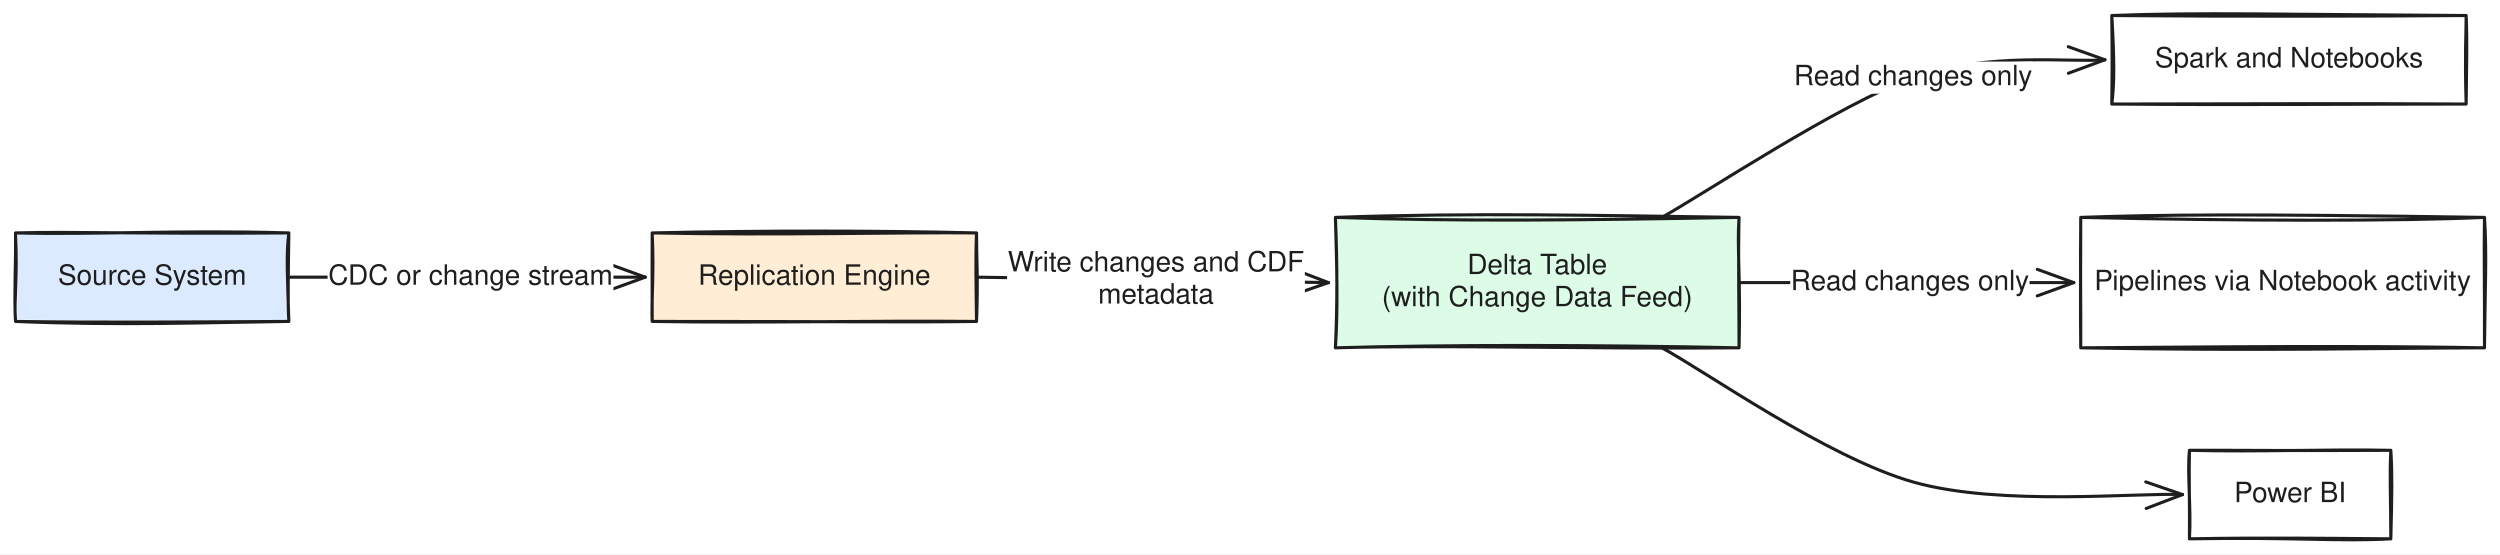
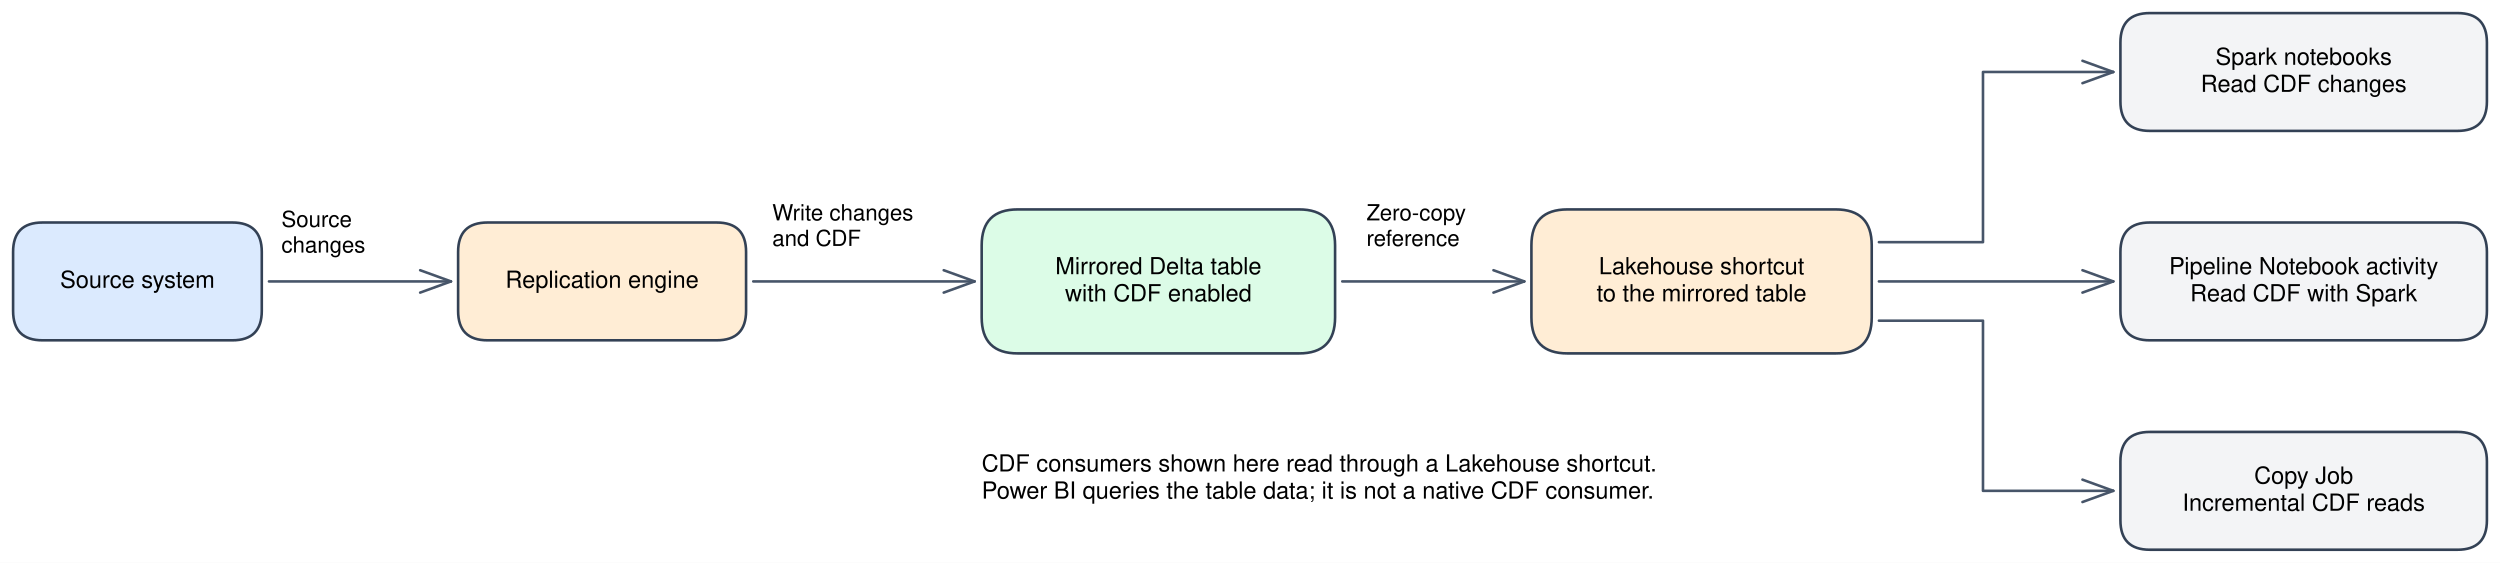
- <svg xmlns="http://www.w3.org/2000/svg" version="1.1" viewBox="0 0 1610 357" width="1610" height="357">
+ <svg xmlns="http://www.w3.org/2000/svg" version="1.1" viewBox="0 0 1910 430" width="1910" height="430">
  <defs>
    <style class="style-fonts">
      </style>
  </defs>
-   <rect x="0" y="0" width="1610" height="357" fill="#ffffff" />
-   <g stroke-linecap="round" transform="translate(10 150) rotate(0 88.00781 28.5)">
-     <path d="M1.59 0.67 L176.59 -0.65 L175.56 57.28 L1.14 55.81" stroke="none" stroke-width="0" fill="#dbeafe" />
-     <path d="M0 0 C50.85 1.32, 104.65 -2.06, 176.02 0 M0 0 C38.04 -1.02, 74.29 0.76, 176.02 0 M176.02 0 C174.14 14.45, 175.21 29.57, 176.02 57 M176.02 0 C175.72 22.25, 175.21 45.99, 176.02 57 M176.02 57 C122.62 57.67, 67.02 59.81, 0 57 M176.02 57 C116.12 57.32, 55.99 57.82, 0 57 M0 57 C-1.13 42.38, 1.42 30.08, 0 0 M0 57 C-1.04 39.16, 0.29 21.55, 0 0" stroke="#1e1e1e" stroke-width="2" fill="none" />
+   <rect x="0" y="0" width="1910" height="430" fill="#ffffff" />
+   <g stroke-linecap="round" transform="translate(10 170) rotate(0 95 45)">
+     <path d="M22.5 0 C76.06 0, 129.63 0, 167.5 0 C182.5 0, 190 7.5, 190 22.5 C190 33.87, 190 45.24, 190 67.5 C190 82.5, 182.5 90, 167.5 90 C110.62 90, 53.74 90, 22.5 90 C7.5 90, 0 82.5, 0 67.5 C0 58.35, 0 49.2, 0 22.5 C0 7.5, 7.5 0, 22.5 0" stroke="none" stroke-width="0" fill="#dbeafe" />
+     <path d="M22.5 0 C67.88 0, 113.27 0, 167.5 0 M22.5 0 C69.07 0, 115.65 0, 167.5 0 M167.5 0 C182.5 0, 190 7.5, 190 22.5 M167.5 0 C182.5 0, 190 7.5, 190 22.5 M190 22.5 C190 32.59, 190 42.69, 190 67.5 M190 22.5 C190 38.14, 190 53.77, 190 67.5 M190 67.5 C190 82.5, 182.5 90, 167.5 90 M190 67.5 C190 82.5, 182.5 90, 167.5 90 M167.5 90 C129.46 90, 91.42 90, 22.5 90 M167.5 90 C135.09 90, 102.69 90, 22.5 90 M22.5 90 C7.5 90, 0 82.5, 0 67.5 M22.5 90 C7.5 90, 0 82.5, 0 67.5 M0 67.5 C0 49.55, 0 31.6, 0 22.5 M0 67.5 C0 51.48, 0 35.45, 0 22.5 M0 22.5 C0 7.5, 7.5 0, 22.5 0 M0 22.5 C0 7.5, 7.5 0, 22.5 0" stroke="#334155" stroke-width="2" fill="none" />
  </g>
-   <g transform="translate(36.98535 168.15) rotate(0 61.02246 10.35)">
-     <text x="61.022" y="15.21" font-family="Helvetica, Segoe UI Emoji" font-size="18px" fill="#1e1e1e" text-anchor="middle" style="white-space: pre;" direction="ltr" dominant-baseline="alphabetic">Source System</text>
+   <g transform="translate(45.48047 204.65) rotate(0 59.51953 10.35)">
+     <text x="59.52" y="15.21" font-family="Helvetica, Segoe UI Emoji" font-size="18px" fill="#000000" text-anchor="middle" style="white-space: pre;" direction="ltr" dominant-baseline="alphabetic">Source system</text>
  </g>
-   <g stroke-linecap="round" transform="translate(420 150) rotate(0 104.4453 28.5)">
-     <path d="M0.67 0.57 L208.24 -0.46 L209.18 58.14 L-1.19 56.57" stroke="none" stroke-width="0" fill="#ffedd5" />
-     <path d="M0 0 C82.06 1.66, 159.43 -0.51, 208.89 0 M0 0 C71.88 -1.62, 146.21 -1.51, 208.89 0 M208.89 0 C208.2 15.2, 208.56 33.69, 208.89 57 M208.89 0 C208.79 14.08, 210 29.34, 208.89 57 M208.89 57 C137.74 56.35, 68.9 58.18, 0 57 M208.89 57 C166.01 57.64, 124.33 56.99, 0 57 M0 57 C-0.59 43.08, 1.32 26.96, 0 0 M0 57 C-0.15 35.94, 0.05 14.15, 0 0" stroke="#1e1e1e" stroke-width="2" fill="none" />
+   <g stroke-linecap="round" transform="translate(350 170) rotate(0 110 45)">
+     <path d="M22.5 0 C81.41 0, 140.32 0, 197.5 0 C212.5 0, 220 7.5, 220 22.5 C220 35.57, 220 48.65, 220 67.5 C220 82.5, 212.5 90, 197.5 90 C160.24 90, 122.98 90, 22.5 90 C7.5 90, 0 82.5, 0 67.5 C0 53.19, 0 38.89, 0 22.5 C0 7.5, 7.5 0, 22.5 0" stroke="none" stroke-width="0" fill="#ffedd5" />
+     <path d="M22.5 0 C70.49 0, 118.49 0, 197.5 0 M22.5 0 C78.2 0, 133.91 0, 197.5 0 M197.5 0 C212.5 0, 220 7.5, 220 22.5 M197.5 0 C212.5 0, 220 7.5, 220 22.5 M220 22.5 C220 33.76, 220 45.03, 220 67.5 M220 22.5 C220 34.31, 220 46.12, 220 67.5 M220 67.5 C220 82.5, 212.5 90, 197.5 90 M220 67.5 C220 82.5, 212.5 90, 197.5 90 M197.5 90 C129.86 90, 62.23 90, 22.5 90 M197.5 90 C132.53 90, 67.57 90, 22.5 90 M22.5 90 C7.5 90, 0 82.5, 0 67.5 M22.5 90 C7.5 90, 0 82.5, 0 67.5 M0 67.5 C0 55.17, 0 42.85, 0 22.5 M0 67.5 C0 54.21, 0 40.92, 0 22.5 M0 22.5 C0 7.5, 7.5 0, 22.5 0 M0 22.5 C0 7.5, 7.5 0, 22.5 0" stroke="#334155" stroke-width="2" fill="none" />
  </g>
-   <g transform="translate(449.3955 168.15) rotate(0 75.0498 10.35)">
-     <text x="75.05" y="15.21" font-family="Helvetica, Segoe UI Emoji" font-size="18px" fill="#1e1e1e" text-anchor="middle" style="white-space: pre;" direction="ltr" dominant-baseline="alphabetic">Replication Engine</text>
+   <g transform="translate(385.9478 204.65) rotate(0 74.05225 10.35)">
+     <text x="74.052" y="15.21" font-family="Helvetica, Segoe UI Emoji" font-size="18px" fill="#000000" text-anchor="middle" style="white-space: pre;" direction="ltr" dominant-baseline="alphabetic">Replication engine</text>
  </g>
-   <g stroke-linecap="round" transform="translate(860 140) rotate(0 129.9688 42)">
-     <path d="M0.57 -0.65 L259.48 0.28 L261.08 82.81 L-0.43 83.7" stroke="none" stroke-width="0" fill="#dcfce7" />
-     <path d="M0 0 C87.19 -3.16, 171.86 -1.21, 259.94 0 M0 0 C78.05 2.69, 156.63 1.89, 259.94 0 M259.94 0 C258.51 19.69, 261.11 38.41, 259.94 84 M259.94 0 C259.34 28.71, 259.96 55.93, 259.94 84 M259.94 84 C164.38 84.88, 71.46 81.95, 0 84 M259.94 84 C164.97 81.98, 69.24 81.97, 0 84 M0 84 C1.79 57.55, 0.81 29.74, 0 0 M0 84 C1.24 57.11, 1.27 30.21, 0 0" stroke="#1e1e1e" stroke-width="2" fill="none" />
+   <g stroke-linecap="round" transform="translate(750 160) rotate(0 135 55)">
+     <path d="M27.5 0 C80.88 0, 134.25 0, 242.5 0 C260.83 0, 270 9.17, 270 27.5 C270 47.7, 270 67.9, 270 82.5 C270 100.83, 260.83 110, 242.5 110 C169.76 110, 97.03 110, 27.5 110 C9.17 110, 0 100.83, 0 82.5 C0 63.23, 0 43.96, 0 27.5 C0 9.17, 9.17 0, 27.5 0" stroke="none" stroke-width="0" fill="#dcfce7" />
+     <path d="M27.5 0 C104.7 0, 181.91 0, 242.5 0 M27.5 0 C93.88 0, 160.26 0, 242.5 0 M242.5 0 C260.83 0, 270 9.17, 270 27.5 M242.5 0 C260.83 0, 270 9.17, 270 27.5 M270 27.5 C270 46.69, 270 65.88, 270 82.5 M270 27.5 C270 41.56, 270 55.63, 270 82.5 M270 82.5 C270 100.83, 260.83 110, 242.5 110 M270 82.5 C270 100.83, 260.83 110, 242.5 110 M242.5 110 C181.99 110, 121.47 110, 27.5 110 M242.5 110 C165.16 110, 87.82 110, 27.5 110 M27.5 110 C9.17 110, 0 100.83, 0 82.5 M27.5 110 C9.17 110, 0 100.83, 0 82.5 M0 82.5 C0 63.52, 0 44.54, 0 27.5 M0 82.5 C0 66.25, 0 50.01, 0 27.5 M0 27.5 C0 9.17, 9.17 0, 27.5 0 M0 27.5 C0 9.17, 9.17 0, 27.5 0" stroke="#334155" stroke-width="2" fill="none" />
  </g>
-   <g transform="translate(889.4175 161.3) rotate(0 100.5513 20.7)">
-     <text x="100.551" y="15.21" font-family="Helvetica, Segoe UI Emoji" font-size="18px" fill="#1e1e1e" text-anchor="middle" style="white-space: pre;" direction="ltr" dominant-baseline="alphabetic">Delta Table</text>
-     <text x="100.551" y="35.91" font-family="Helvetica, Segoe UI Emoji" font-size="18px" fill="#1e1e1e" text-anchor="middle" style="white-space: pre;" direction="ltr" dominant-baseline="alphabetic">(with Change Data Feed)</text>
+   <g transform="translate(805.9688 194.3) rotate(0 79.03125 20.7)">
+     <text x="79.031" y="15.21" font-family="Helvetica, Segoe UI Emoji" font-size="18px" fill="#000000" text-anchor="middle" style="white-space: pre;" direction="ltr" dominant-baseline="alphabetic">Mirrored Delta table</text>
+     <text x="79.031" y="35.91" font-family="Helvetica, Segoe UI Emoji" font-size="18px" fill="#000000" text-anchor="middle" style="white-space: pre;" direction="ltr" dominant-baseline="alphabetic">with CDF enabled</text>
  </g>
-   <g stroke-linecap="round" transform="translate(1360 10) rotate(0 114.1016 28.5)">
-     <path d="M0 0 C54.4 -2.18, 112.14 -0.65, 228.2 0 M0 0 C83.33 0.69, 165.12 0.47, 228.2 0 M228.2 0 C228.16 14.01, 227.25 24.83, 228.2 57 M228.2 0 C228.98 16.9, 228.43 34.33, 228.2 57 M228.2 57 C155.68 56.51, 78.6 56.93, 0 57 M228.2 57 C154.07 57.01, 80.23 57.72, 0 57 M0 57 C1.62 43.94, 1.77 30.82, 0 0 M0 57 C0.19 43.92, 0.35 29.54, 0 0" stroke="#1e1e1e" stroke-width="2" fill="none" />
+   <g stroke-linecap="round" transform="translate(1170 160) rotate(0 130 55)">
+     <path d="M27.5 0 C81.47 0, 135.44 0, 232.5 0 C250.83 0, 260 9.17, 260 27.5 C260 46.56, 260 65.62, 260 82.5 C260 100.83, 250.83 110, 232.5 110 C166.95 110, 101.4 110, 27.5 110 C9.17 110, 0 100.83, 0 82.5 C0 62.97, 0 43.43, 0 27.5 C0 9.17, 9.17 0, 27.5 0" stroke="none" stroke-width="0" fill="#ffedd5" />
+     <path d="M27.5 0 C102.41 0, 177.32 0, 232.5 0 M27.5 0 C83.45 0, 139.41 0, 232.5 0 M232.5 0 C250.83 0, 260 9.17, 260 27.5 M232.5 0 C250.83 0, 260 9.17, 260 27.5 M260 27.5 C260 47.47, 260 67.44, 260 82.5 M260 27.5 C260 47.78, 260 68.06, 260 82.5 M260 82.5 C260 100.83, 250.83 110, 232.5 110 M260 82.5 C260 100.83, 250.83 110, 232.5 110 M232.5 110 C169.82 110, 107.14 110, 27.5 110 M232.5 110 C154.22 110, 75.95 110, 27.5 110 M27.5 110 C9.17 110, 0 100.83, 0 82.5 M27.5 110 C9.17 110, 0 100.83, 0 82.5 M0 82.5 C0 62.78, 0 43.06, 0 27.5 M0 82.5 C0 68.5, 0 54.5, 0 27.5 M0 27.5 C0 9.17, 9.17 0, 27.5 0 M0 27.5 C0 9.17, 9.17 0, 27.5 0" stroke="#334155" stroke-width="2" fill="none" />
  </g>
-   <g transform="translate(1387.547 28.15) rotate(0 86.55469 10.35)">
-     <text x="86.555" y="15.21" font-family="Helvetica, Segoe UI Emoji" font-size="18px" fill="#1e1e1e" text-anchor="middle" style="white-space: pre;" direction="ltr" dominant-baseline="alphabetic">Spark and Notebooks</text>
+   <g transform="translate(1219.461 194.3) rotate(0 80.53857 20.7)">
+     <text x="80.539" y="15.21" font-family="Helvetica, Segoe UI Emoji" font-size="18px" fill="#000000" text-anchor="middle" style="white-space: pre;" direction="ltr" dominant-baseline="alphabetic">Lakehouse shortcut</text>
+     <text x="80.539" y="35.91" font-family="Helvetica, Segoe UI Emoji" font-size="18px" fill="#000000" text-anchor="middle" style="white-space: pre;" direction="ltr" dominant-baseline="alphabetic">to the mirrored table</text>
  </g>
-   <g stroke-linecap="round" transform="translate(1340 140) rotate(0 130 42)">
-     <path d="M0 0 C101.42 2.31, 205.67 2.53, 260 0 M0 0 C51.94 -1.82, 104 -2.35, 260 0 M260 0 C261.61 23.04, 260.32 47.71, 260 84 M260 0 C259.59 23.27, 260.17 46.02, 260 84 M260 84 C188.6 84.18, 116.92 86.13, 0 84 M260 84 C203.53 83.02, 148.14 82.77, 0 84 M0 84 C-0.27 62.15, -0.07 35.85, 0 0 M0 84 C0.15 59.34, -0.36 33.68, 0 0" stroke="#1e1e1e" stroke-width="2" fill="none" />
+   <g stroke-linecap="round" transform="translate(1620 10) rotate(0 140 45)">
+     <path d="M22.5 0 C82.43 0, 142.36 0, 257.5 0 C272.5 0, 280 7.5, 280 22.5 C280 38.17, 280 53.85, 280 67.5 C280 82.5, 272.5 90, 257.5 90 C169.52 90, 81.54 90, 22.5 90 C7.5 90, 0 82.5, 0 67.5 C0 54.1, 0 40.7, 0 22.5 C0 7.5, 7.5 0, 22.5 0" stroke="none" stroke-width="0" fill="#f3f4f6" />
+     <path d="M22.5 0 C94.79 0, 167.09 0, 257.5 0 M22.5 0 C81.52 0, 140.53 0, 257.5 0 M257.5 0 C272.5 0, 280 7.5, 280 22.5 M257.5 0 C272.5 0, 280 7.5, 280 22.5 M280 22.5 C280 32.69, 280 42.87, 280 67.5 M280 22.5 C280 31.54, 280 40.58, 280 67.5 M280 67.5 C280 82.5, 272.5 90, 257.5 90 M280 67.5 C280 82.5, 272.5 90, 257.5 90 M257.5 90 C180.27 90, 103.04 90, 22.5 90 M257.5 90 C200.31 90, 143.13 90, 22.5 90 M22.5 90 C7.5 90, 0 82.5, 0 67.5 M22.5 90 C7.5 90, 0 82.5, 0 67.5 M0 67.5 C0 54.53, 0 41.57, 0 22.5 M0 67.5 C0 51.65, 0 35.81, 0 22.5 M0 22.5 C0 7.5, 7.5 0, 22.5 0 M0 22.5 C0 7.5, 7.5 0, 22.5 0" stroke="#334155" stroke-width="2" fill="none" />
  </g>
-   <g transform="translate(1348.438 171.65) rotate(0 121.5615 10.35)">
-     <text x="121.562" y="15.21" font-family="Helvetica, Segoe UI Emoji" font-size="18px" fill="#1e1e1e" text-anchor="middle" style="white-space: pre;" direction="ltr" dominant-baseline="alphabetic">Pipelines via Notebook activity</text>
+   <g transform="translate(1680.96 34.3) rotate(0 79.04004 20.7)">
+     <text x="79.04" y="15.21" font-family="Helvetica, Segoe UI Emoji" font-size="18px" fill="#000000" text-anchor="middle" style="white-space: pre;" direction="ltr" dominant-baseline="alphabetic">Spark notebooks</text>
+     <text x="79.04" y="35.91" font-family="Helvetica, Segoe UI Emoji" font-size="18px" fill="#000000" text-anchor="middle" style="white-space: pre;" direction="ltr" dominant-baseline="alphabetic">Read CDF changes</text>
  </g>
-   <g stroke-linecap="round" transform="translate(1410 290) rotate(0 64.84375 28.5)">
-     <path d="M0 0 C44.43 1.17, 88.18 -0.85, 129.69 0 M0 0 C31.79 -0.13, 63.12 0.38, 129.69 0 M129.69 0 C128.84 15.75, 129.61 29.72, 129.69 57 M129.69 0 C130.61 14.55, 130.46 27.59, 129.69 57 M129.69 57 C96.81 58.86, 68.34 55.85, 0 57 M129.69 57 C87.51 56.67, 45.35 56.14, 0 57 M0 57 C1.23 36.84, -1.56 15.75, 0 0 M0 57 C0.23 35.83, -0.43 13.86, 0 0" stroke="#1e1e1e" stroke-width="2" fill="none" />
+   <g stroke-linecap="round" transform="translate(1620 170) rotate(0 140 45)">
+     <path d="M22.5 0 C74.79 0, 127.08 0, 257.5 0 C272.5 0, 280 7.5, 280 22.5 C280 37.79, 280 53.07, 280 67.5 C280 82.5, 272.5 90, 257.5 90 C181.2 90, 104.89 90, 22.5 90 C7.5 90, 0 82.5, 0 67.5 C0 53.13, 0 38.76, 0 22.5 C0 7.5, 7.5 0, 22.5 0" stroke="none" stroke-width="0" fill="#f3f4f6" />
+     <path d="M22.5 0 C98.37 0, 174.24 0, 257.5 0 M22.5 0 C75.96 0, 129.42 0, 257.5 0 M257.5 0 C272.5 0, 280 7.5, 280 22.5 M257.5 0 C272.5 0, 280 7.5, 280 22.5 M280 22.5 C280 32.93, 280 43.37, 280 67.5 M280 22.5 C280 33.09, 280 43.69, 280 67.5 M280 67.5 C280 82.5, 272.5 90, 257.5 90 M280 67.5 C280 82.5, 272.5 90, 257.5 90 M257.5 90 C206.31 90, 155.13 90, 22.5 90 M257.5 90 C172.13 90, 86.76 90, 22.5 90 M22.5 90 C7.5 90, 0 82.5, 0 67.5 M22.5 90 C7.5 90, 0 82.5, 0 67.5 M0 67.5 C0 56.2, 0 44.9, 0 22.5 M0 67.5 C0 53.39, 0 39.27, 0 22.5 M0 22.5 C0 7.5, 7.5 0, 22.5 0 M0 22.5 C0 7.5, 7.5 0, 22.5 0" stroke="#334155" stroke-width="2" fill="none" />
  </g>
-   <g transform="translate(1438.33 308.15) rotate(0 36.51416 10.35)">
-     <text x="36.514" y="15.21" font-family="Helvetica, Segoe UI Emoji" font-size="18px" fill="#1e1e1e" text-anchor="middle" style="white-space: pre;" direction="ltr" dominant-baseline="alphabetic">Power BI</text>
+   <g transform="translate(1656.944 194.3) rotate(0 103.0562 20.7)">
+     <text x="103.056" y="15.21" font-family="Helvetica, Segoe UI Emoji" font-size="18px" fill="#000000" text-anchor="middle" style="white-space: pre;" direction="ltr" dominant-baseline="alphabetic">Pipeline Notebook activity</text>
+     <text x="103.056" y="35.91" font-family="Helvetica, Segoe UI Emoji" font-size="18px" fill="#000000" text-anchor="middle" style="white-space: pre;" direction="ltr" dominant-baseline="alphabetic">Read CDF with Spark</text>
  </g>
-   <g mask="url(#mask-Source_Replicator)" stroke-linecap="round">
-     <g transform="translate(186.516 178.5) rotate(0 114.4921 0)">
-       <path d="M0 0 C19.42 0, 78.33 0, 116.49 0 C154.66 0, 210.24 0, 228.98 0 M0 0 C19.42 0, 78.33 0, 116.49 0 C154.66 0, 210.24 0, 228.98 0" stroke="#1e1e1e" stroke-width="2" fill="none" />
-     </g>
-     <g transform="translate(186.516 178.5) rotate(0 114.4921 0)">
-       <path d="M205.49 8.55 C210.81 6.62, 216.12 4.68, 228.98 0 M205.49 8.55 C214.41 5.31, 223.32 2.06, 228.98 0" stroke="#1e1e1e" stroke-width="2" fill="none" />
-     </g>
-     <g transform="translate(186.516 178.5) rotate(0 114.4921 0)">
-       <path d="M205.49 -8.55 C210.81 -6.62, 216.12 -4.68, 228.98 0 M205.49 -8.55 C214.41 -5.31, 223.32 -2.06, 228.98 0" stroke="#1e1e1e" stroke-width="2" fill="none" />
-     </g>
+   <g stroke-linecap="round" transform="translate(1620 330) rotate(0 140 45)">
+     <path d="M22.5 0 C89.03 0, 155.55 0, 257.5 0 C272.5 0, 280 7.5, 280 22.5 C280 37.28, 280 52.06, 280 67.5 C280 82.5, 272.5 90, 257.5 90 C206.2 90, 154.89 90, 22.5 90 C7.5 90, 0 82.5, 0 67.5 C0 55.09, 0 42.68, 0 22.5 C0 7.5, 7.5 0, 22.5 0" stroke="none" stroke-width="0" fill="#f3f4f6" />
+     <path d="M22.5 0 C73.47 0, 124.43 0, 257.5 0 M22.5 0 C110.67 0, 198.84 0, 257.5 0 M257.5 0 C272.5 0, 280 7.5, 280 22.5 M257.5 0 C272.5 0, 280 7.5, 280 22.5 M280 22.5 C280 36.64, 280 50.79, 280 67.5 M280 22.5 C280 39.14, 280 55.79, 280 67.5 M280 67.5 C280 82.5, 272.5 90, 257.5 90 M280 67.5 C280 82.5, 272.5 90, 257.5 90 M257.5 90 C194.71 90, 131.92 90, 22.5 90 M257.5 90 C183.51 90, 109.51 90, 22.5 90 M22.5 90 C7.5 90, 0 82.5, 0 67.5 M22.5 90 C7.5 90, 0 82.5, 0 67.5 M0 67.5 C0 53.85, 0 40.2, 0 22.5 M0 67.5 C0 53.36, 0 39.22, 0 22.5 M0 22.5 C0 7.5, 7.5 0, 22.5 0 M0 22.5 C0 7.5, 7.5 0, 22.5 0" stroke="#334155" stroke-width="2" fill="none" />
  </g>
-   <mask id="mask-Source_Replicator">
-     <rect x="0" y="0" fill="#fff" width="515.5" height="278.5" />
-     <rect x="210.973" y="168.15" fill="#000" width="184.069" height="20.7" opacity="1" />
-   </mask>
-   <g transform="translate(210.9729 168.15) rotate(0 90.03517 10.35)">
-     <text x="92.035" y="15.21" font-family="Helvetica, Segoe UI Emoji" font-size="18px" fill="#1e1e1e" text-anchor="middle" style="white-space: pre;" direction="ltr" dominant-baseline="alphabetic">CDC or change stream</text>
-   </g>
-   <g mask="url(#mask-Replicator_Delta)" stroke-linecap="round">
-     <g transform="translate(629.3911 178.5) rotate(0 113.0547 1.75)">
-       <path d="M0 0 C19.18 0.29, 77.37 1.17, 115.05 1.75 C152.74 2.33, 207.6 3.21, 226.11 3.5 M0 0 C19.18 0.29, 77.37 1.17, 115.05 1.75 C152.74 2.33, 207.6 3.21, 226.11 3.5" stroke="#1e1e1e" stroke-width="2" fill="none" />
-     </g>
-     <g transform="translate(629.3911 178.5) rotate(0 113.0547 1.75)">
-       <path d="M202.48 11.68 C207.51 9.94, 212.53 8.2, 226.11 3.5 M202.48 11.68 C208.6 9.56, 214.72 7.44, 226.11 3.5" stroke="#1e1e1e" stroke-width="2" fill="none" />
-     </g>
-     <g transform="translate(629.3911 178.5) rotate(0 113.0547 1.75)">
-       <path d="M202.76 -5.42 C207.72 -3.53, 212.68 -1.63, 226.11 3.5 M202.76 -5.42 C208.8 -3.11, 214.85 -0.8, 226.11 3.5" stroke="#1e1e1e" stroke-width="2" fill="none" />
-     </g>
-   </g>
-   <mask id="mask-Replicator_Delta">
-     <rect x="0" y="0" fill="#fff" width="955.5" height="282" />
-     <rect x="648.57" y="159.55" fill="#000" width="191.751" height="41.4" opacity="1" />
-   </mask>
-   <g transform="translate(648.5703 159.55) rotate(0 93.87549 20.7)">
-     <text x="95.875" y="15.21" font-family="Helvetica, Segoe UI Emoji" font-size="18px" fill="#1e1e1e" text-anchor="middle" style="white-space: pre;" direction="ltr" dominant-baseline="alphabetic">Write changes and CDF</text>
-     <text x="95.875" y="35.91" font-family="Helvetica, Segoe UI Emoji" font-size="18px" fill="#1e1e1e" text-anchor="middle" style="white-space: pre;" direction="ltr" dominant-baseline="alphabetic">metadata</text>
-   </g>
-   <g mask="url(#mask-Delta_Spark)" stroke-linecap="round">
-     <g transform="translate(1070.235 140) rotate(0 142.6327 -50.75)">
-       <path d="M0 0 C26.96 -15, 114.24 -73.08, 161.79 -90 C209.33 -106.92, 264.69 -99.58, 285.27 -101.5 M0 0 C26.96 -15, 114.24 -73.08, 161.79 -90 C209.33 -106.92, 264.69 -99.58, 285.27 -101.5" stroke="#1e1e1e" stroke-width="2" fill="none" />
-     </g>
-     <g transform="translate(1070.235 140) rotate(0 142.6327 -50.75)">
-       <path d="M261.82 -92.83 C269.98 -95.85, 278.15 -98.87, 285.27 -101.5 M261.82 -92.83 C268.35 -95.25, 274.89 -97.67, 285.27 -101.5" stroke="#1e1e1e" stroke-width="2" fill="none" />
-     </g>
-     <g transform="translate(1070.235 140) rotate(0 142.6327 -50.75)">
-       <path d="M261.73 -109.93 C269.93 -107, 278.12 -104.06, 285.27 -101.5 M261.73 -109.93 C268.29 -107.58, 274.86 -105.23, 285.27 -101.5" stroke="#1e1e1e" stroke-width="2" fill="none" />
-     </g>
-   </g>
-   <mask id="mask-Delta_Spark">
-     <rect x="0" y="0" fill="#fff" width="1455.5" height="341.5" />
-     <rect x="1154.966" y="39.65" fill="#000" width="154.107" height="20.7" opacity="1" />
-   </mask>
-   <g transform="translate(1154.966 39.65) rotate(0 57.90121 49.6)">
-     <text x="77.054" y="15.21" font-family="Helvetica, Segoe UI Emoji" font-size="18px" fill="#1e1e1e" text-anchor="middle" style="white-space: pre;" direction="ltr" dominant-baseline="alphabetic">Read changes only</text>
-   </g>
-   <g mask="url(#mask-Delta_Pipeline)" stroke-linecap="round">
-     <g transform="translate(1120.438 182) rotate(0 107.5314 0)">
-       <path d="M0 0 C18.26 0, 73.69 0, 109.53 0 C145.38 0, 197.47 0, 215.06 0 M0 0 C18.26 0, 73.69 0, 109.53 0 C145.38 0, 197.47 0, 215.06 0" stroke="#1e1e1e" stroke-width="2" fill="none" />
-     </g>
-     <g transform="translate(1120.438 182) rotate(0 107.5314 0)">
-       <path d="M191.57 8.55 C198.66 5.97, 205.76 3.39, 215.06 0 M191.57 8.55 C197.06 6.55, 202.56 4.55, 215.06 0" stroke="#1e1e1e" stroke-width="2" fill="none" />
-     </g>
-     <g transform="translate(1120.438 182) rotate(0 107.5314 0)">
-       <path d="M191.57 -8.55 C198.66 -5.97, 205.76 -3.39, 215.06 0 M191.57 -8.55 C197.06 -6.55, 202.56 -4.55, 215.06 0" stroke="#1e1e1e" stroke-width="2" fill="none" />
-     </g>
-   </g>
-   <mask id="mask-Delta_Pipeline">
-     <rect x="0" y="0" fill="#fff" width="1435.5" height="282" />
-     <rect x="1152.915" y="171.65" fill="#000" width="154.107" height="20.7" opacity="1" />
-   </mask>
-   <g transform="translate(1152.915 171.65) rotate(0 75.05371 10.35)">
-     <text x="77.054" y="15.21" font-family="Helvetica, Segoe UI Emoji" font-size="18px" fill="#1e1e1e" text-anchor="middle" style="white-space: pre;" direction="ltr" dominant-baseline="alphabetic">Read changes only</text>
+   <g transform="translate(1666.968 354.3) rotate(0 93.03223 20.7)">
+     <text x="93.032" y="15.21" font-family="Helvetica, Segoe UI Emoji" font-size="18px" fill="#000000" text-anchor="middle" style="white-space: pre;" direction="ltr" dominant-baseline="alphabetic">Copy Job</text>
+     <text x="93.032" y="35.91" font-family="Helvetica, Segoe UI Emoji" font-size="18px" fill="#000000" text-anchor="middle" style="white-space: pre;" direction="ltr" dominant-baseline="alphabetic">Incremental CDF reads</text>
  </g>
  <g stroke-linecap="round">
-     <g transform="translate(1070.235 224) rotate(0 167.6328 47.25)">
-       <path d="M0 0 C27.03 14.42, 106.28 70.75, 162.16 86.5 C218.03 102.25, 306.41 93.17, 335.27 94.5 M0 0 C27.03 14.42, 106.28 70.75, 162.16 86.5 C218.03 102.25, 306.41 93.17, 335.27 94.5" stroke="#1e1e1e" stroke-width="2" fill="none" />
+     <g transform="translate(205.5 215) rotate(0 69.5 0)">
+       <path d="M0 0 C44.65 0, 89.29 0, 139 0 M0 0 C37.63 0, 75.26 0, 139 0" stroke="#475569" stroke-width="2" fill="none" />
    </g>
-     <g transform="translate(1070.235 224) rotate(0 167.6328 47.25)">
-       <path d="M311.92 103.44 C320.37 100.2, 328.83 96.96, 335.27 94.5 M311.92 103.44 C316.88 101.54, 321.84 99.64, 335.27 94.5" stroke="#1e1e1e" stroke-width="2" fill="none" />
+     <g transform="translate(205.5 215) rotate(0 69.5 0)">
+       <path d="M115.51 8.55 C123.05 5.8, 130.6 3.06, 139 0 M115.51 8.55 C121.87 6.24, 128.23 3.92, 139 0" stroke="#475569" stroke-width="2" fill="none" />
    </g>
-     <g transform="translate(1070.235 224) rotate(0 167.6328 47.25)">
-       <path d="M311.63 86.34 C320.19 89.3, 328.75 92.25, 335.27 94.5 M311.63 86.34 C316.65 88.08, 321.67 89.81, 335.27 94.5" stroke="#1e1e1e" stroke-width="2" fill="none" />
+     <g transform="translate(205.5 215) rotate(0 69.5 0)">
+       <path d="M115.51 -8.55 C123.05 -5.8, 130.6 -3.06, 139 0 M115.51 -8.55 C121.87 -6.24, 128.23 -3.92, 139 0" stroke="#475569" stroke-width="2" fill="none" />
    </g>
  </g>
  <mask />
+   <g transform="translate(215 159) rotate(0 32.13647 19.55)">
+     <text x="0" y="14.365" font-family="Helvetica, Segoe UI Emoji" font-size="17px" fill="#000000" text-anchor="start" style="white-space: pre;" direction="ltr" dominant-baseline="alphabetic">Source</text>
+     <text x="0" y="33.915" font-family="Helvetica, Segoe UI Emoji" font-size="17px" fill="#000000" text-anchor="start" style="white-space: pre;" direction="ltr" dominant-baseline="alphabetic">changes</text>
+   </g>
+   <g stroke-linecap="round">
+     <g transform="translate(575.5 215) rotate(0 84.5 0)">
+       <path d="M0 0 C52.18 0, 104.35 0, 169 0 M0 0 C48.93 0, 97.86 0, 169 0" stroke="#475569" stroke-width="2" fill="none" />
+     </g>
+     <g transform="translate(575.5 215) rotate(0 84.5 0)">
+       <path d="M145.51 8.55 C152.76 5.91, 160.01 3.27, 169 0 M145.51 8.55 C152.31 6.07, 159.11 3.6, 169 0" stroke="#475569" stroke-width="2" fill="none" />
+     </g>
+     <g transform="translate(575.5 215) rotate(0 84.5 0)">
+       <path d="M145.51 -8.55 C152.76 -5.91, 160.01 -3.27, 169 0 M145.51 -8.55 C152.31 -6.07, 159.11 -3.6, 169 0" stroke="#475569" stroke-width="2" fill="none" />
+     </g>
+   </g>
+   <mask />
+   <g transform="translate(590 154) rotate(0 54.17505 19.55)">
+     <text x="0" y="14.365" font-family="Helvetica, Segoe UI Emoji" font-size="17px" fill="#000000" text-anchor="start" style="white-space: pre;" direction="ltr" dominant-baseline="alphabetic">Write changes</text>
+     <text x="0" y="33.915" font-family="Helvetica, Segoe UI Emoji" font-size="17px" fill="#000000" text-anchor="start" style="white-space: pre;" direction="ltr" dominant-baseline="alphabetic">and CDF</text>
+   </g>
+   <g stroke-linecap="round">
+     <g transform="translate(1025.5 215) rotate(0 69.5 0)">
+       <path d="M0 0 C34.91 0, 69.81 0, 139 0 M0 0 C31.34 0, 62.67 0, 139 0" stroke="#475569" stroke-width="2" fill="none" />
+     </g>
+     <g transform="translate(1025.5 215) rotate(0 69.5 0)">
+       <path d="M115.51 8.55 C121.41 6.4, 127.31 4.26, 139 0 M115.51 8.55 C120.8 6.62, 126.1 4.7, 139 0" stroke="#475569" stroke-width="2" fill="none" />
+     </g>
+     <g transform="translate(1025.5 215) rotate(0 69.5 0)">
+       <path d="M115.51 -8.55 C121.41 -6.4, 127.31 -4.26, 139 0 M115.51 -8.55 C120.8 -6.62, 126.1 -4.7, 139 0" stroke="#475569" stroke-width="2" fill="none" />
+     </g>
+   </g>
+   <mask />
+   <g transform="translate(1044 154) rotate(0 38.26245 19.55)">
+     <text x="0" y="14.365" font-family="Helvetica, Segoe UI Emoji" font-size="17px" fill="#000000" text-anchor="start" style="white-space: pre;" direction="ltr" dominant-baseline="alphabetic">Zero-copy</text>
+     <text x="0" y="33.915" font-family="Helvetica, Segoe UI Emoji" font-size="17px" fill="#000000" text-anchor="start" style="white-space: pre;" direction="ltr" dominant-baseline="alphabetic">reference</text>
+   </g>
+   <g stroke-linecap="round">
+     <g transform="translate(1435.5 185) rotate(0 89.5 -65)">
+       <path d="M0 0 C29.83 0, 59.66 0, 79.5 0 M0 0 C26.29 0, 52.57 0, 79.5 0 M79.5 0 C79.5 -30.14, 79.5 -60.28, 79.5 -130 M79.5 0 C79.5 -30.61, 79.5 -61.21, 79.5 -130 M79.5 -130 C113.45 -130, 147.39 -130, 179 -130 M79.5 -130 C112.2 -130, 144.9 -130, 179 -130" stroke="#475569" stroke-width="2" fill="none" />
+     </g>
+     <g transform="translate(1435.5 185) rotate(0 89.5 -65)">
+       <path d="M155.51 -121.45 C164.32 -124.66, 173.14 -127.87, 179 -130 M155.51 -121.45 C163.28 -124.28, 171.04 -127.1, 179 -130" stroke="#475569" stroke-width="2" fill="none" />
+     </g>
+     <g transform="translate(1435.5 185) rotate(0 89.5 -65)">
+       <path d="M155.51 -138.55 C164.32 -135.34, 173.14 -132.13, 179 -130 M155.51 -138.55 C163.28 -135.72, 171.04 -132.9, 179 -130" stroke="#475569" stroke-width="2" fill="none" />
+     </g>
+   </g>
+   <mask />
+   <g stroke-linecap="round">
+     <g transform="translate(1435.5 215) rotate(0 89.5 0)">
+       <path d="M0 0 C48.46 0, 96.91 0, 179 0 M0 0 C38.26 0, 76.52 0, 179 0" stroke="#475569" stroke-width="2" fill="none" />
+     </g>
+     <g transform="translate(1435.5 215) rotate(0 89.5 0)">
+       <path d="M155.51 8.55 C161.87 6.24, 168.23 3.92, 179 0 M155.51 8.55 C160.53 6.72, 165.55 4.9, 179 0" stroke="#475569" stroke-width="2" fill="none" />
+     </g>
+     <g transform="translate(1435.5 215) rotate(0 89.5 0)">
+       <path d="M155.51 -8.55 C161.87 -6.24, 168.23 -3.92, 179 0 M155.51 -8.55 C160.53 -6.72, 165.55 -4.9, 179 0" stroke="#475569" stroke-width="2" fill="none" />
+     </g>
+   </g>
+   <mask />
+   <g stroke-linecap="round">
+     <g transform="translate(1435.5 245) rotate(0 89.5 65)">
+       <path d="M0 0 C16.9 0, 33.8 0, 79.5 0 M0 0 C17.83 0, 35.67 0, 79.5 0 M79.5 0 C79.5 45.17, 79.5 90.35, 79.5 130 M79.5 0 C79.5 29.35, 79.5 58.71, 79.5 130 M79.5 130 C104.53 130, 129.56 130, 179 130 M79.5 130 C106.09 130, 132.67 130, 179 130" stroke="#475569" stroke-width="2" fill="none" />
+     </g>
+     <g transform="translate(1435.5 245) rotate(0 89.5 65)">
+       <path d="M155.51 138.55 C160.5 136.73, 165.5 134.91, 179 130 M155.51 138.55 C160.78 136.63, 166.05 134.71, 179 130" stroke="#475569" stroke-width="2" fill="none" />
+     </g>
+     <g transform="translate(1435.5 245) rotate(0 89.5 65)">
+       <path d="M155.51 121.45 C160.5 123.27, 165.5 125.09, 179 130 M155.51 121.45 C160.78 123.37, 166.05 125.29, 179 130" stroke="#475569" stroke-width="2" fill="none" />
+     </g>
+   </g>
+   <mask />
+   <g transform="translate(750 345) rotate(0 258.6401 20.7)">
+     <text x="0" y="15.21" font-family="Helvetica, Segoe UI Emoji" font-size="18px" fill="#000000" text-anchor="start" style="white-space: pre;" direction="ltr" dominant-baseline="alphabetic">CDF consumers shown here read through a Lakehouse shortcut.</text>
+     <text x="0" y="35.91" font-family="Helvetica, Segoe UI Emoji" font-size="18px" fill="#000000" text-anchor="start" style="white-space: pre;" direction="ltr" dominant-baseline="alphabetic">Power BI queries the table data; it is not a native CDF consumer.</text>
+   </g>
</svg>
